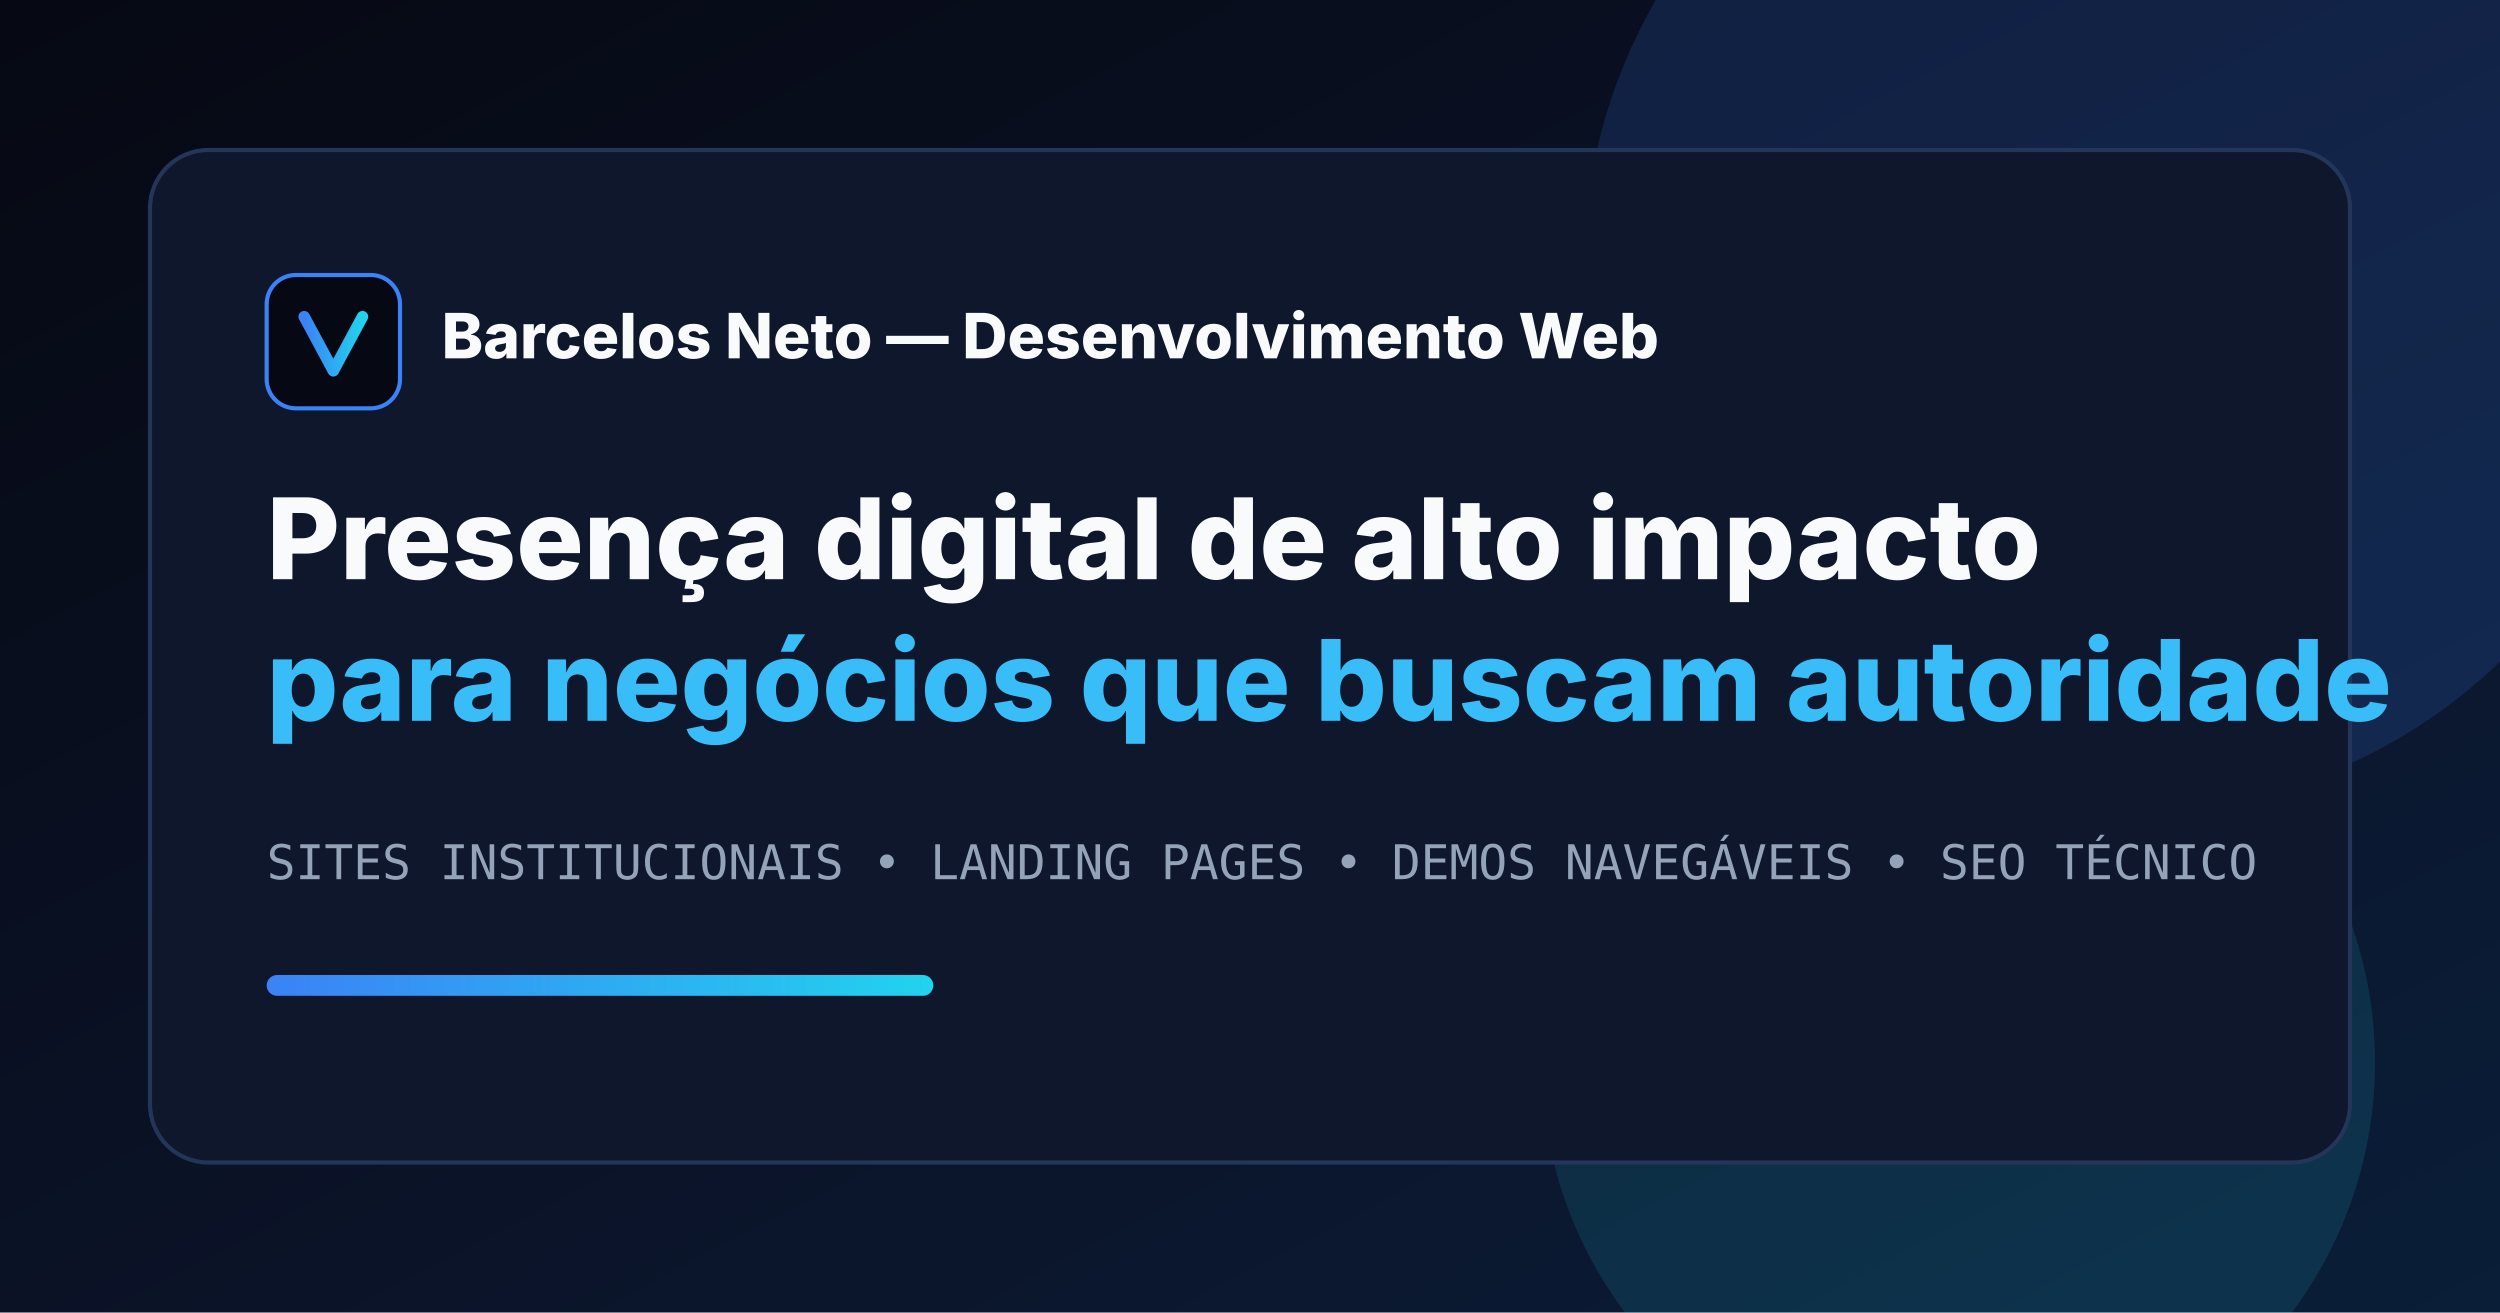
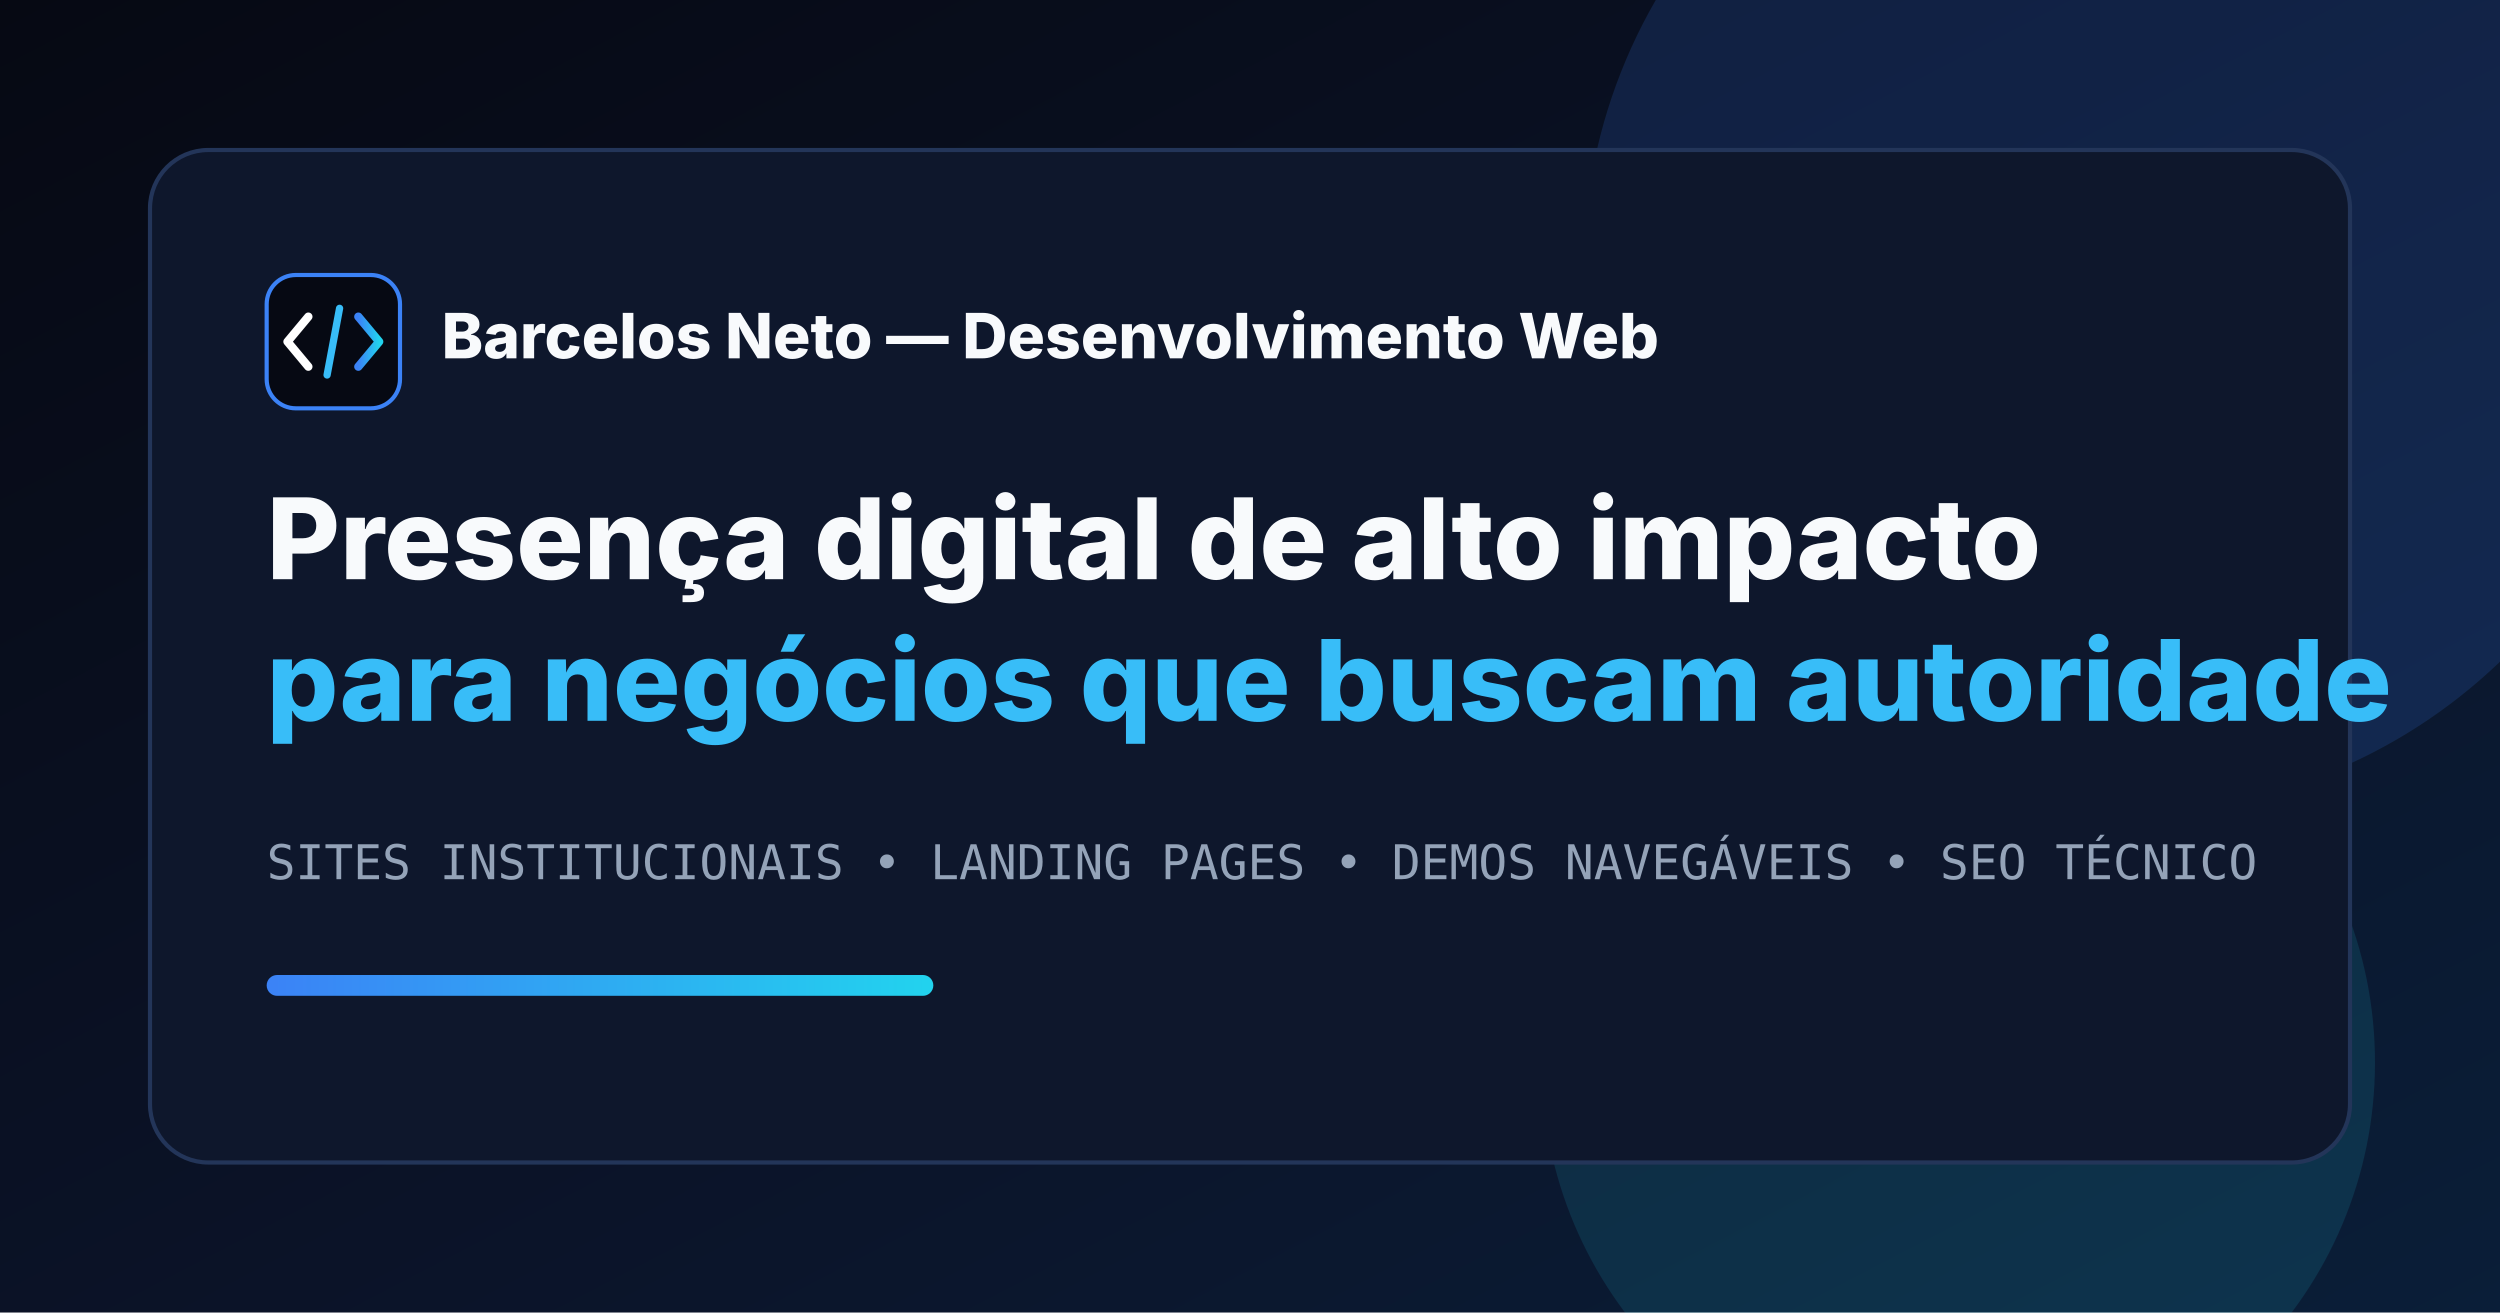
<svg xmlns="http://www.w3.org/2000/svg" viewBox="0 0 1200 630" width="1200" height="630" role="img" aria-label="Barcelos Neto — Desenvolvimento Web | Engenharia Front-End, Sites Institucionais e Landing Pages de Alta Conversão">
  <defs>
    <linearGradient id="bg" x1="0%" y1="0%" x2="100%" y2="100%">
      <stop offset="0%" stop-color="#060913" />
      <stop offset="55%" stop-color="#0B1328" />
      <stop offset="100%" stop-color="#0A1E38" />
    </linearGradient>
    <linearGradient id="accent" x1="0%" y1="0%" x2="100%" y2="0%">
      <stop offset="0%" stop-color="#3B82F6" />
      <stop offset="100%" stop-color="#22D3EE" />
    </linearGradient>
  </defs>
  <rect width="1200" height="630" fill="url(#bg)" />
  <circle cx="1020" cy="130" r="260" fill="#3B82F6" opacity="0.16" />
  <circle cx="940" cy="510" r="200" fill="#22D3EE" opacity="0.12" />
  <rect x="72" y="72" width="1056" height="486" rx="28" fill="#0E172C" stroke="#233559" stroke-width="2" />
  <rect x="128" y="132" width="64" height="64" rx="14" fill="#060913" stroke="#3B82F6" stroke-width="2" />
-   <path d="M146 152L160 178L174 152" fill="none" stroke="url(#accent)" stroke-width="5.5" stroke-linecap="round" stroke-linejoin="round" />
+   <polyline points="148 152 138 164 148 176" fill="none" stroke="#FFFFFF" stroke-width="4" stroke-linecap="round" stroke-linejoin="round" />
+   <polyline points="172 152 182 164 172 176" fill="none" stroke="url(#accent)" stroke-width="4" stroke-linecap="round" stroke-linejoin="round" />
+   <line x1="163" y1="148" x2="157" y2="180" stroke="#38BDF8" stroke-width="3.5" stroke-linecap="round" />
  <text x="212" y="172" fill="#F8FAFC" font-family="system-ui, -apple-system, sans-serif" font-size="30" font-weight="800">Barcelos Neto — Desenvolvimento Web</text>
  <text x="128" y="278" fill="#F8FAFC" font-family="system-ui, -apple-system, sans-serif" font-size="54" font-weight="800">Presença digital de alto impacto</text>
  <text x="128" y="346" fill="#38BDF8" font-family="system-ui, -apple-system, sans-serif" font-size="54" font-weight="800">para negócios que buscam autoridade</text>
  <text x="128" y="422" fill="#94A3B8" font-family="monospace" font-size="23">SITES INSTITUCIONAIS • LANDING PAGES • DEMOS NAVEGÁVEIS • SEO TÉCNICO</text>
  <rect x="128" y="468" width="320" height="10" rx="5" fill="url(#accent)" />
</svg>
